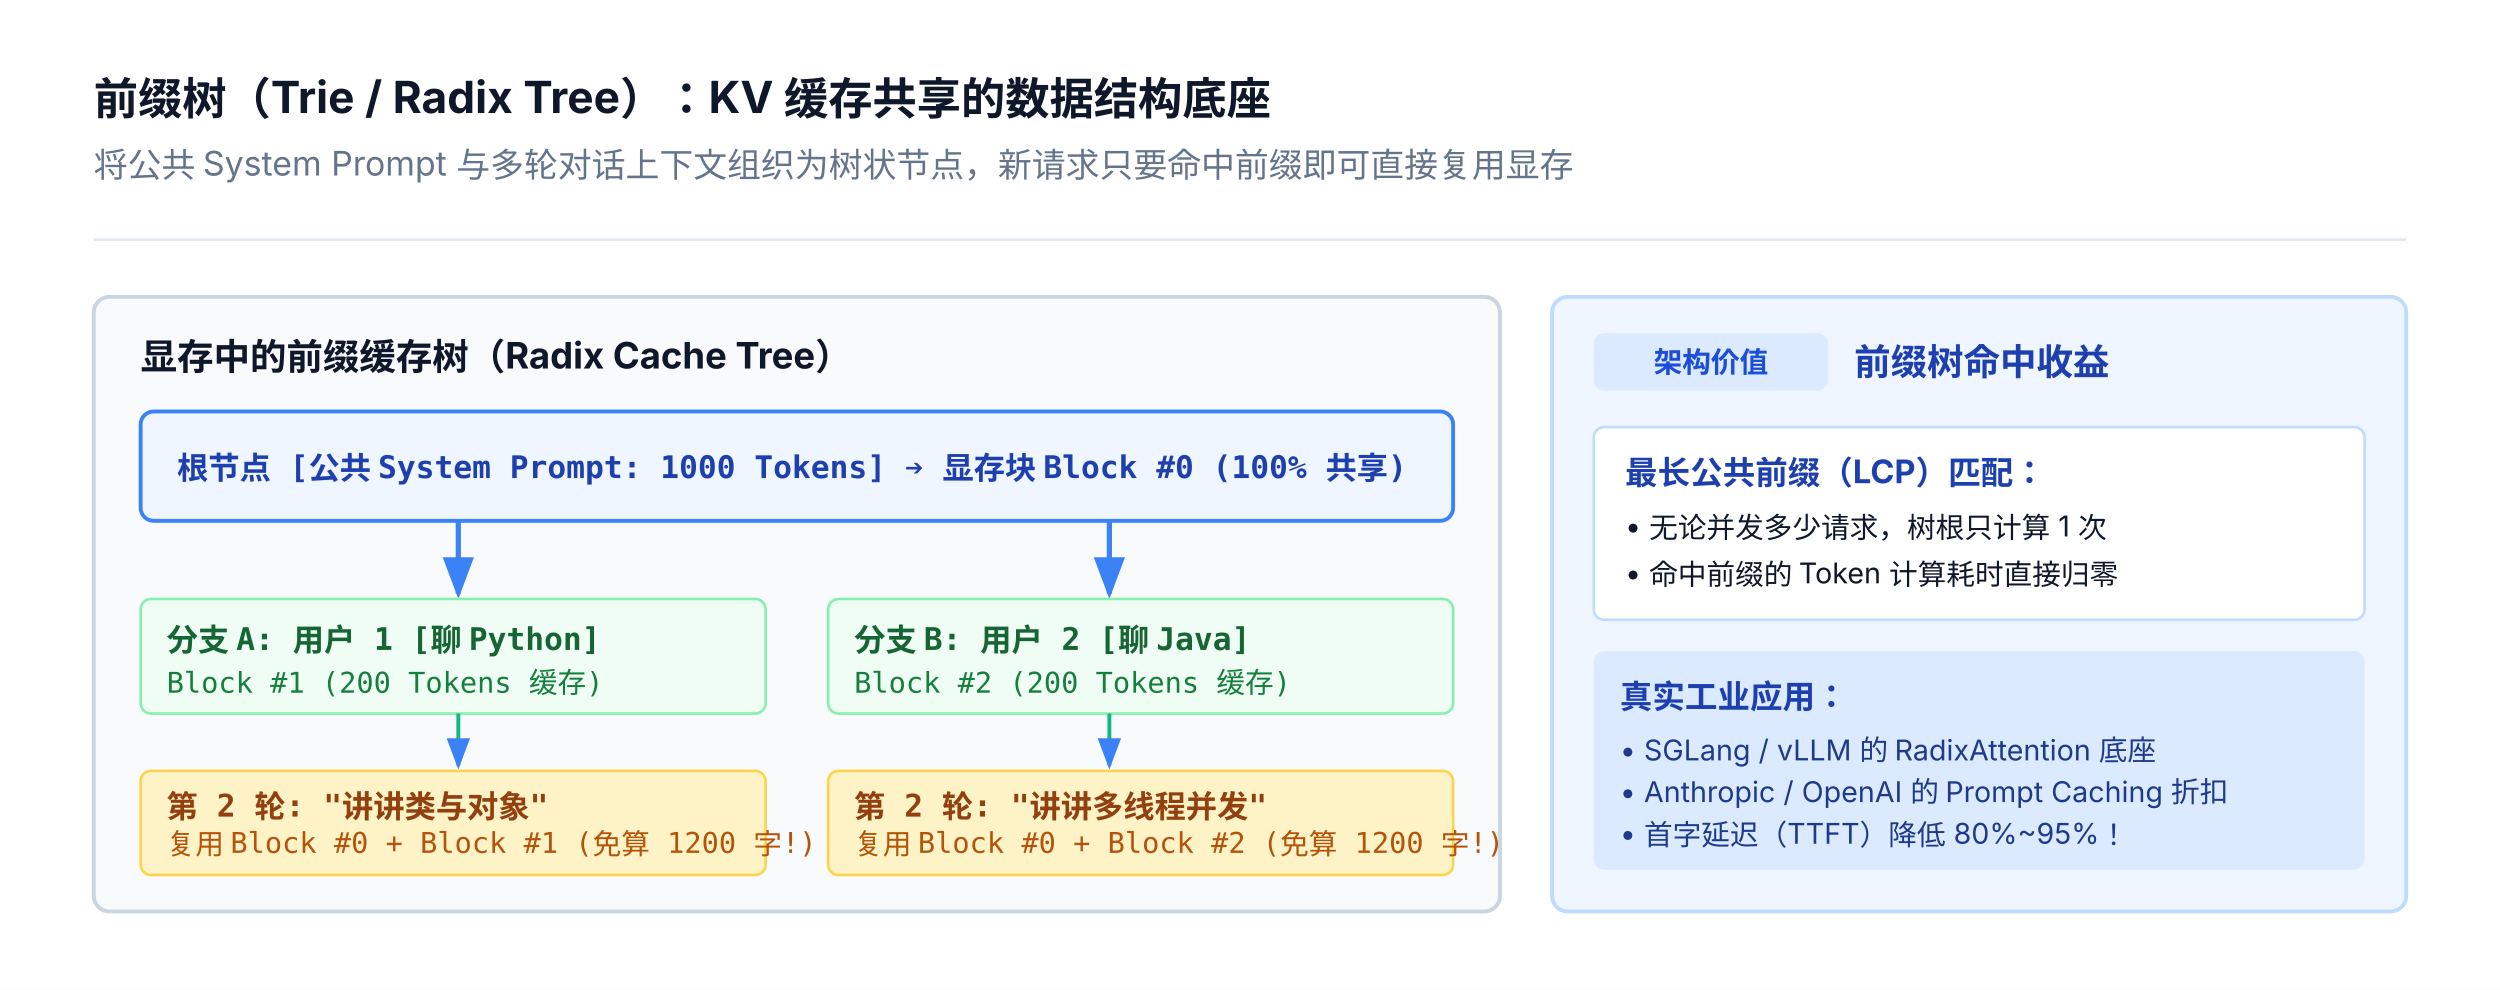
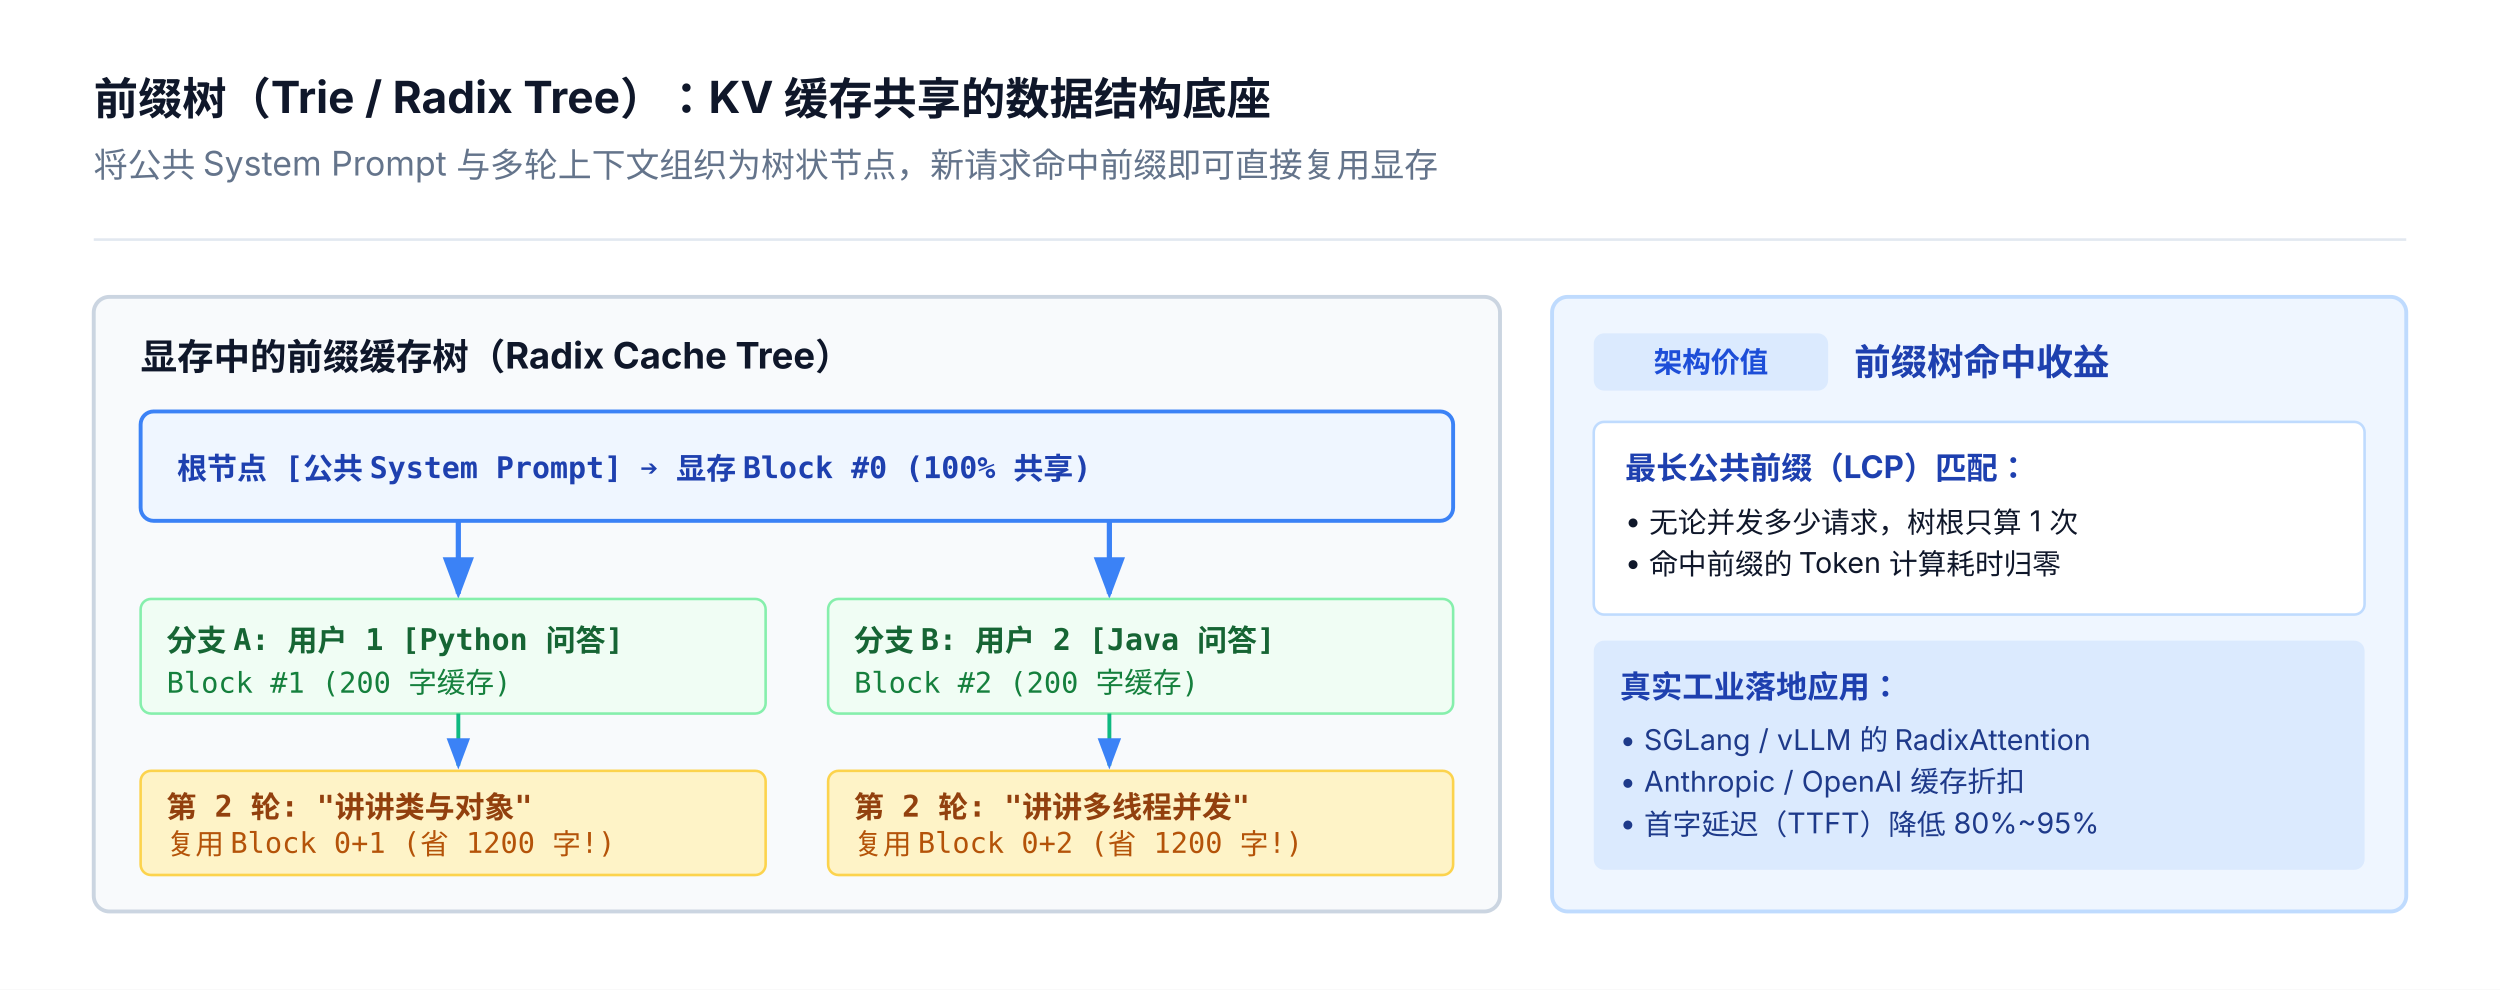
<svg xmlns="http://www.w3.org/2000/svg" viewBox="0 0 960 380" width="960" height="380">
  <defs>
    <style>
      text { font-family: -apple-system, BlinkMacSystemFont, "PingFang SC", "Segoe UI", "Noto Sans SC", sans-serif; }
      .title { font-size: 17px; font-weight: 700; fill: #0f172a; }
      .subtitle { font-size: 13px; font-weight: 400; fill: #64748b; }
      .col-title { font-size: 14px; font-weight: 700; }
      .tag { font-size: 11px; font-weight: 600; }
-       .box-label { font-size: 12.5px; font-weight: 700; }
+       .box-label { font-size: 12px; font-weight: 700; }
      .box-desc { font-size: 11px; font-weight: 400; line-height: 1.4; }
      .mono { font-family: "IBM Plex Mono", monospace; font-size: 11px; }
-       .mono-bold { font-family: "IBM Plex Mono", monospace; font-size: 12px; font-weight: 700; }
+       .mono-bold { font-family: "IBM Plex Mono", monospace; font-size: 11.5px; font-weight: 700; }
    </style>
    <marker id="tree-arrow" markerWidth="8" markerHeight="6" refX="7" refY="3" orient="auto">
      <polygon points="0 0, 8 3, 0 6" fill="#3b82f6" />
    </marker>
  </defs>
  <rect width="960" height="380" fill="#ffffff" />
  <text x="36" y="44" class="title">前缀树（Trie / Radix Tree）：KV 缓存共享的数据结构底座</text>
-   <text x="36" y="68" class="subtitle">将公共 System Prompt 与多轮对话上下文组织为树状节点，新请求只要命中前缀即可直接复用显存</text>
+   <text x="36" y="68" class="subtitle">将公共 System Prompt 与多轮上下文组织为树状节点，新请求命中前缀即可直接复用显存</text>
  <line x1="36" y1="92" x2="924" y2="92" stroke="#e2e8f0" stroke-width="1" />
  <g transform="translate(36, 114)">
    <g transform="translate(0, 0)">
      <rect width="540" height="236" rx="6" fill="#f8fafc" stroke="#cbd5e1" stroke-width="1.5" />
      <text x="18" y="28" class="col-title" fill="#0f172a">显存中的前缀缓存树（Radix Cache Tree）</text>
      <g transform="translate(18, 44)">
        <rect width="504" height="42" rx="5" fill="#eff6ff" stroke="#3b82f6" stroke-width="1.5" />
-         <text x="14" y="26" class="mono-bold" fill="#1e40af">根节点 [公共 System Prompt: 1000 Tokens] ➔ 显存块 Block #0 (100% 共享)</text>
+         <text x="14" y="26" class="mono-bold" fill="#1e40af">根节点 [公共 System Prompt] ➔ 显存 Block #0 (100% 共享)</text>
      </g>
      <path d="M 140 86 L 140 114" stroke="#3b82f6" stroke-width="2" marker-end="url(#tree-arrow)" />
      <path d="M 390 86 L 390 114" stroke="#3b82f6" stroke-width="2" marker-end="url(#tree-arrow)" />
      <g transform="translate(18, 116)">
        <rect width="240" height="44" rx="4" fill="#f0fdf4" stroke="#86efac" />
-         <text x="10" y="20" class="mono-bold" fill="#166534">分支 A: 用户 1 [聊 Python]</text>
-         <text x="10" y="36" class="mono" fill="#15803d">Block #1 (200 Tokens 缓存)</text>
+         <text x="10" y="20" class="mono-bold" fill="#166534">分支 A: 用户 1 [Python 问答]</text>
+         <text x="10" y="36" class="mono" fill="#15803d">Block #1 (200 字缓存)</text>
      </g>
      <g transform="translate(282, 116)">
        <rect width="240" height="44" rx="4" fill="#f0fdf4" stroke="#86efac" />
-         <text x="10" y="20" class="mono-bold" fill="#166534">分支 B: 用户 2 [聊 Java]</text>
-         <text x="10" y="36" class="mono" fill="#15803d">Block #2 (200 Tokens 缓存)</text>
+         <text x="10" y="20" class="mono-bold" fill="#166534">分支 B: 用户 2 [Java 问答]</text>
+         <text x="10" y="36" class="mono" fill="#15803d">Block #2 (200 字缓存)</text>
      </g>
      <path d="M 140 160 L 140 180" stroke="#10b981" stroke-width="1.5" marker-end="url(#tree-arrow)" />
      <path d="M 390 160 L 390 180" stroke="#10b981" stroke-width="1.5" marker-end="url(#tree-arrow)" />
      <g transform="translate(18, 182)">
        <rect width="240" height="40" rx="4" fill="#fef3c7" stroke="#fcd34d" />
        <text x="10" y="18" class="mono-bold" fill="#92400e">第 2 轮: "讲讲类与对象"</text>
-         <text x="10" y="32" class="mono" fill="#b45309">复用 Block #0 + Block #1 (免算 1200 字!)</text>
+         <text x="10" y="32" class="mono" fill="#b45309">复用 Block 0+1 (省 1200 字!)</text>
      </g>
      <g transform="translate(282, 182)">
        <rect width="240" height="40" rx="4" fill="#fef3c7" stroke="#fcd34d" />
        <text x="10" y="18" class="mono-bold" fill="#92400e">第 2 轮: "讲讲多线程并发"</text>
-         <text x="10" y="32" class="mono" fill="#b45309">复用 Block #0 + Block #2 (免算 1200 字!)</text>
+         <text x="10" y="32" class="mono" fill="#b45309">复用 Block 0+2 (省 1200 字!)</text>
      </g>
    </g>
    <g transform="translate(560, 0)">
      <rect width="328" height="236" rx="6" fill="#eff6ff" stroke="#bfdbfe" stroke-width="1.5" />
      <rect x="16" y="14" width="90" height="22" rx="4" fill="#dbeafe" />
      <text x="61" y="29" text-anchor="middle" class="tag" fill="#1d4ed8">架构价值</text>
      <text x="116" y="30" class="col-title" fill="#1e40af">前缀树命中收益</text>
-       <g transform="translate(16, 50)">
+       <g transform="translate(16, 48)">
        <rect width="296" height="74" rx="4" fill="#ffffff" stroke="#bfdbfe" />
        <text x="12" y="22" class="box-label" fill="#1e40af">最长公共前缀（LCP）匹配：</text>
-         <text x="12" y="42" class="box-desc" fill="#0f172a">• 无论并发多少请求，树根只计算 1 次</text>
-         <text x="12" y="60" class="box-desc" fill="#0f172a">• 命中前缀的 Token 计算耗时直接归零</text>
+         <text x="12" y="42" class="box-desc" fill="#0f172a">• 无论并发多少请求，树根只算 1 次</text>
+         <text x="12" y="58" class="box-desc" fill="#0f172a">• 命中前缀的 Token 计算耗时归零</text>
      </g>
-       <g transform="translate(16, 136)">
-         <rect width="296" height="84" rx="4" fill="#dbeafe" />
-         <text x="10" y="22" class="box-label" fill="#1e40af">真实工业应用：</text>
-         <text x="10" y="42" class="box-desc" fill="#1e3a8a">• SGLang / vLLM 的 RadixAttention 底座</text>
-         <text x="10" y="58" class="box-desc" fill="#1e3a8a">• Anthropic / OpenAI 的 Prompt Caching 折扣</text>
-         <text x="10" y="74" class="box-desc" fill="#1e3a8a">• 首字延迟（TTFT）降低 80%~95%！</text>
+       <g transform="translate(16, 132)">
+         <rect width="296" height="88" rx="4" fill="#dbeafe" />
+         <text x="10" y="22" class="box-label" fill="#1e40af">真实工业落地应用：</text>
+         <text x="10" y="42" class="box-desc" fill="#1e3a8a">• SGLang / vLLM 的 RadixAttention</text>
+         <text x="10" y="58" class="box-desc" fill="#1e3a8a">• Anthropic / OpenAI 缓存折扣</text>
+         <text x="10" y="74" class="box-desc" fill="#1e3a8a">• 首字延迟（TTFT）降低 80%~95%</text>
      </g>
    </g>
  </g>
</svg>
